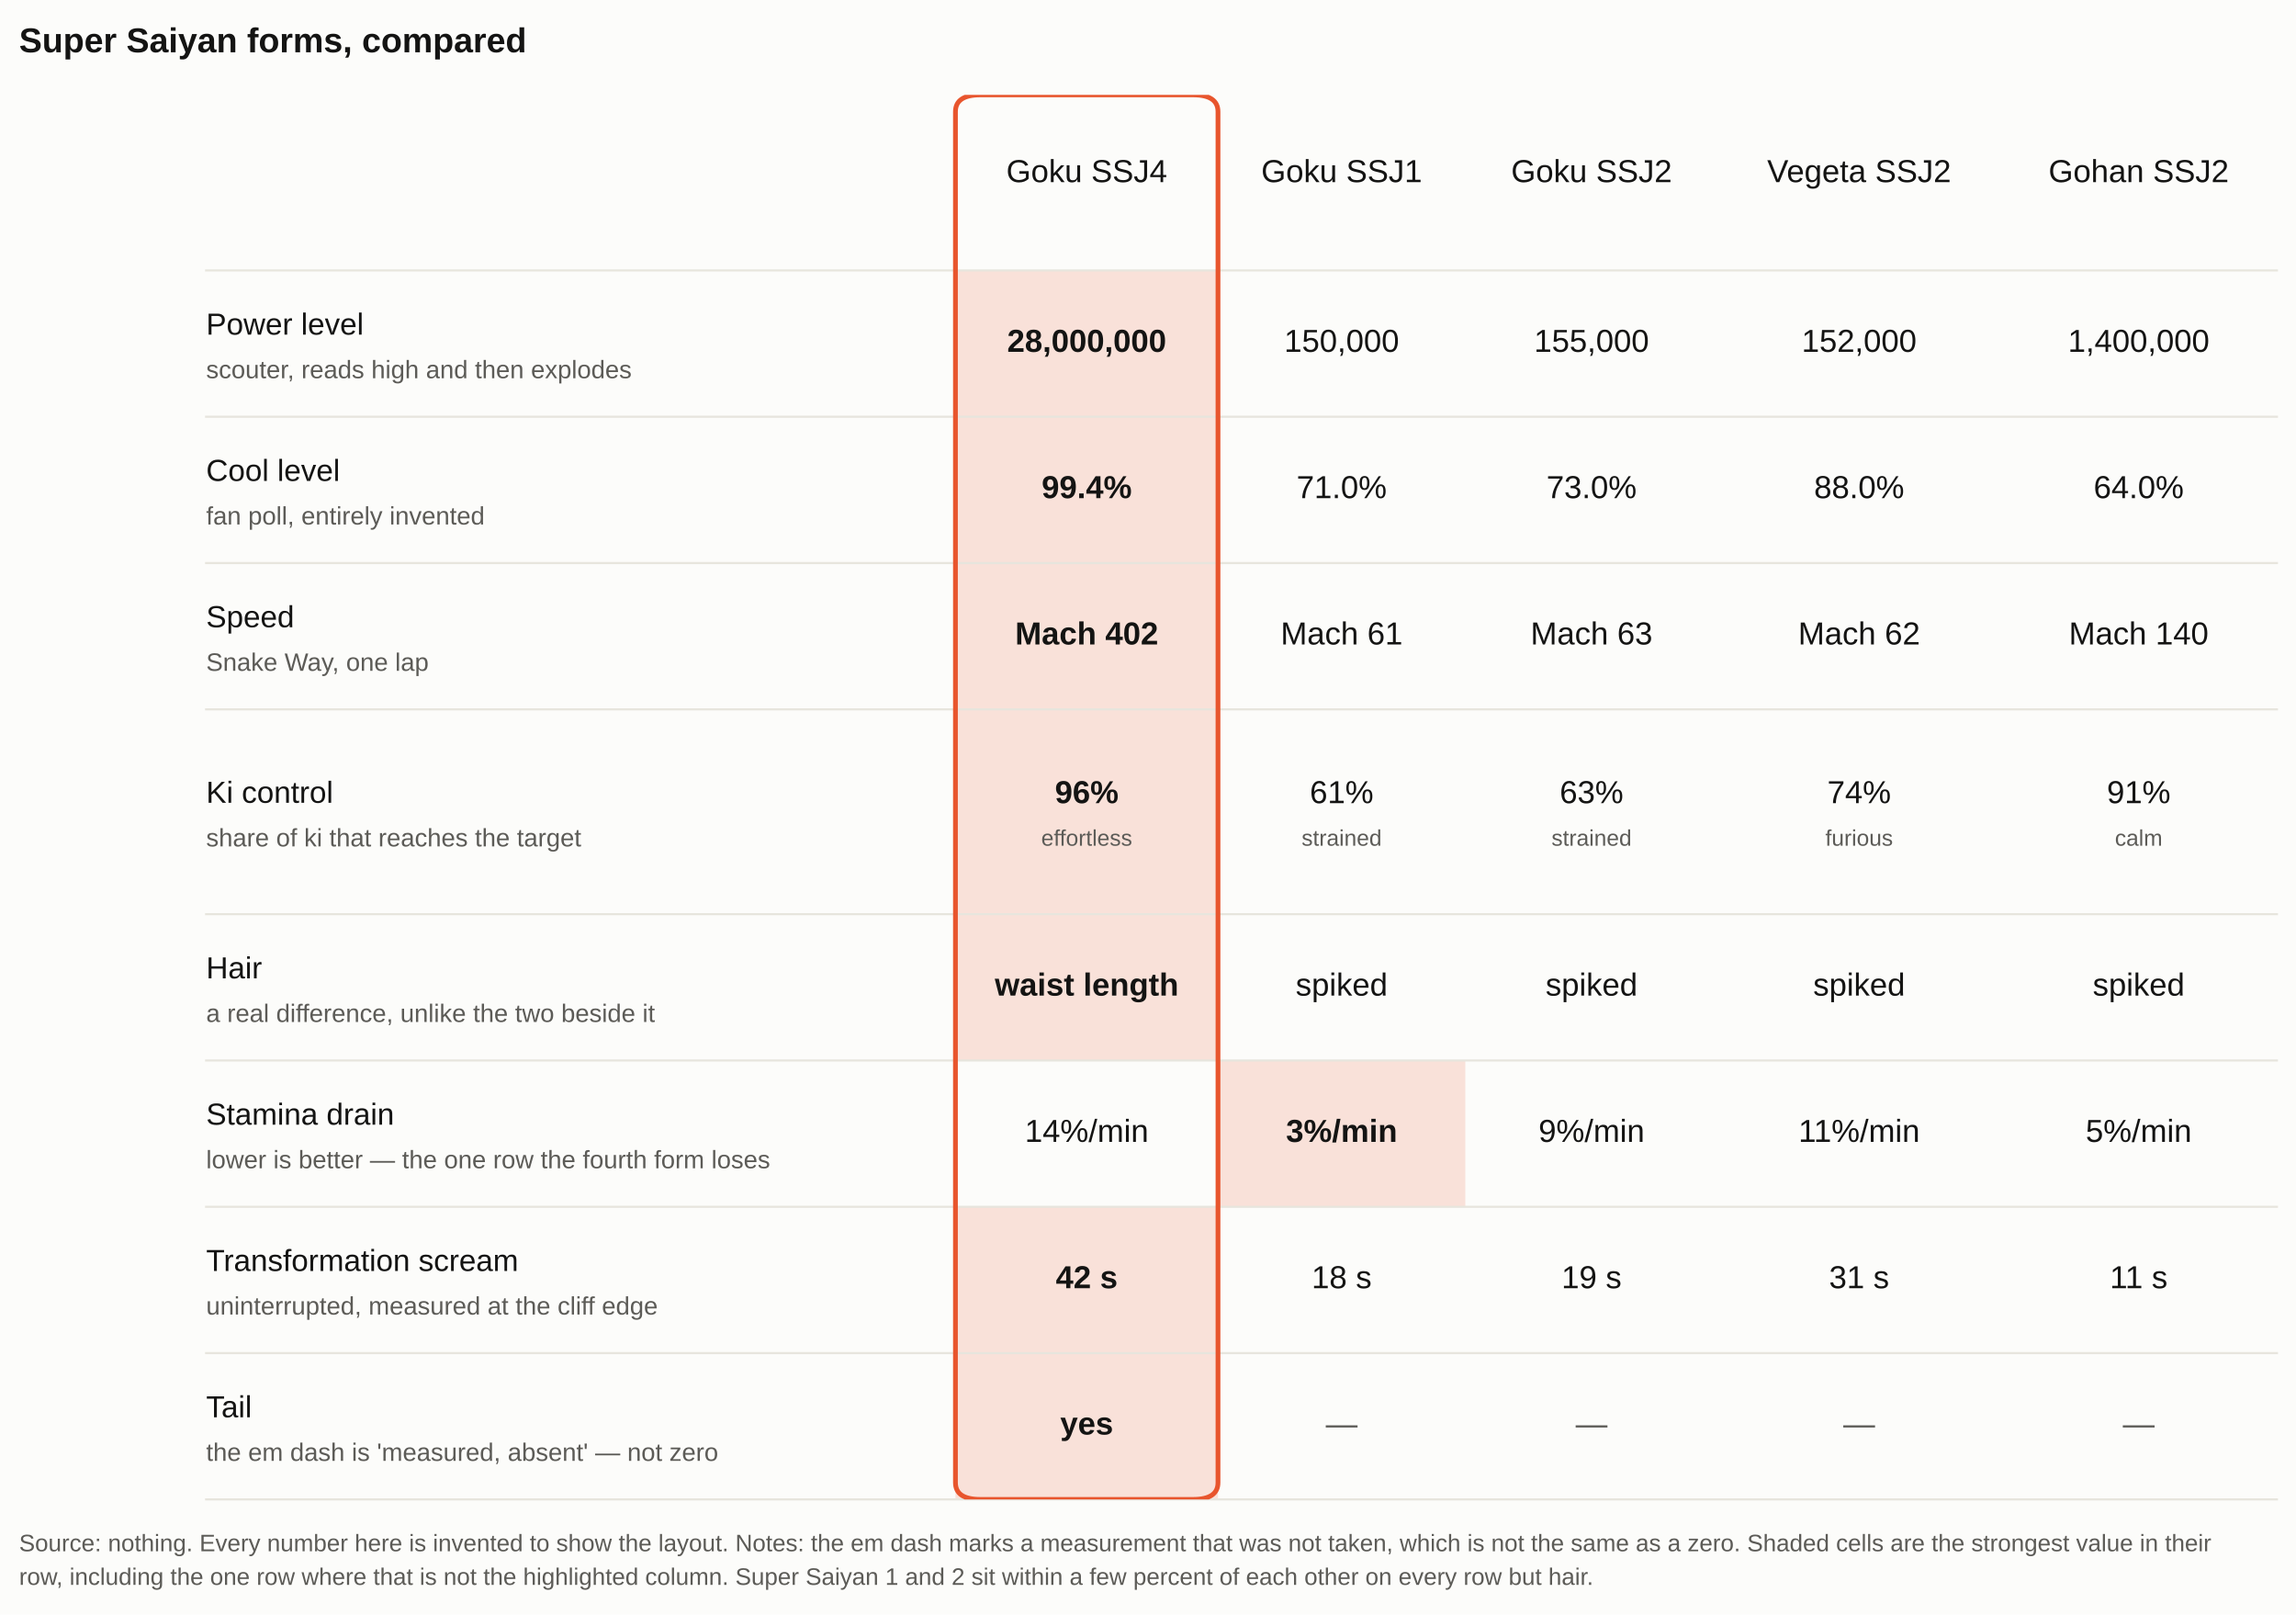
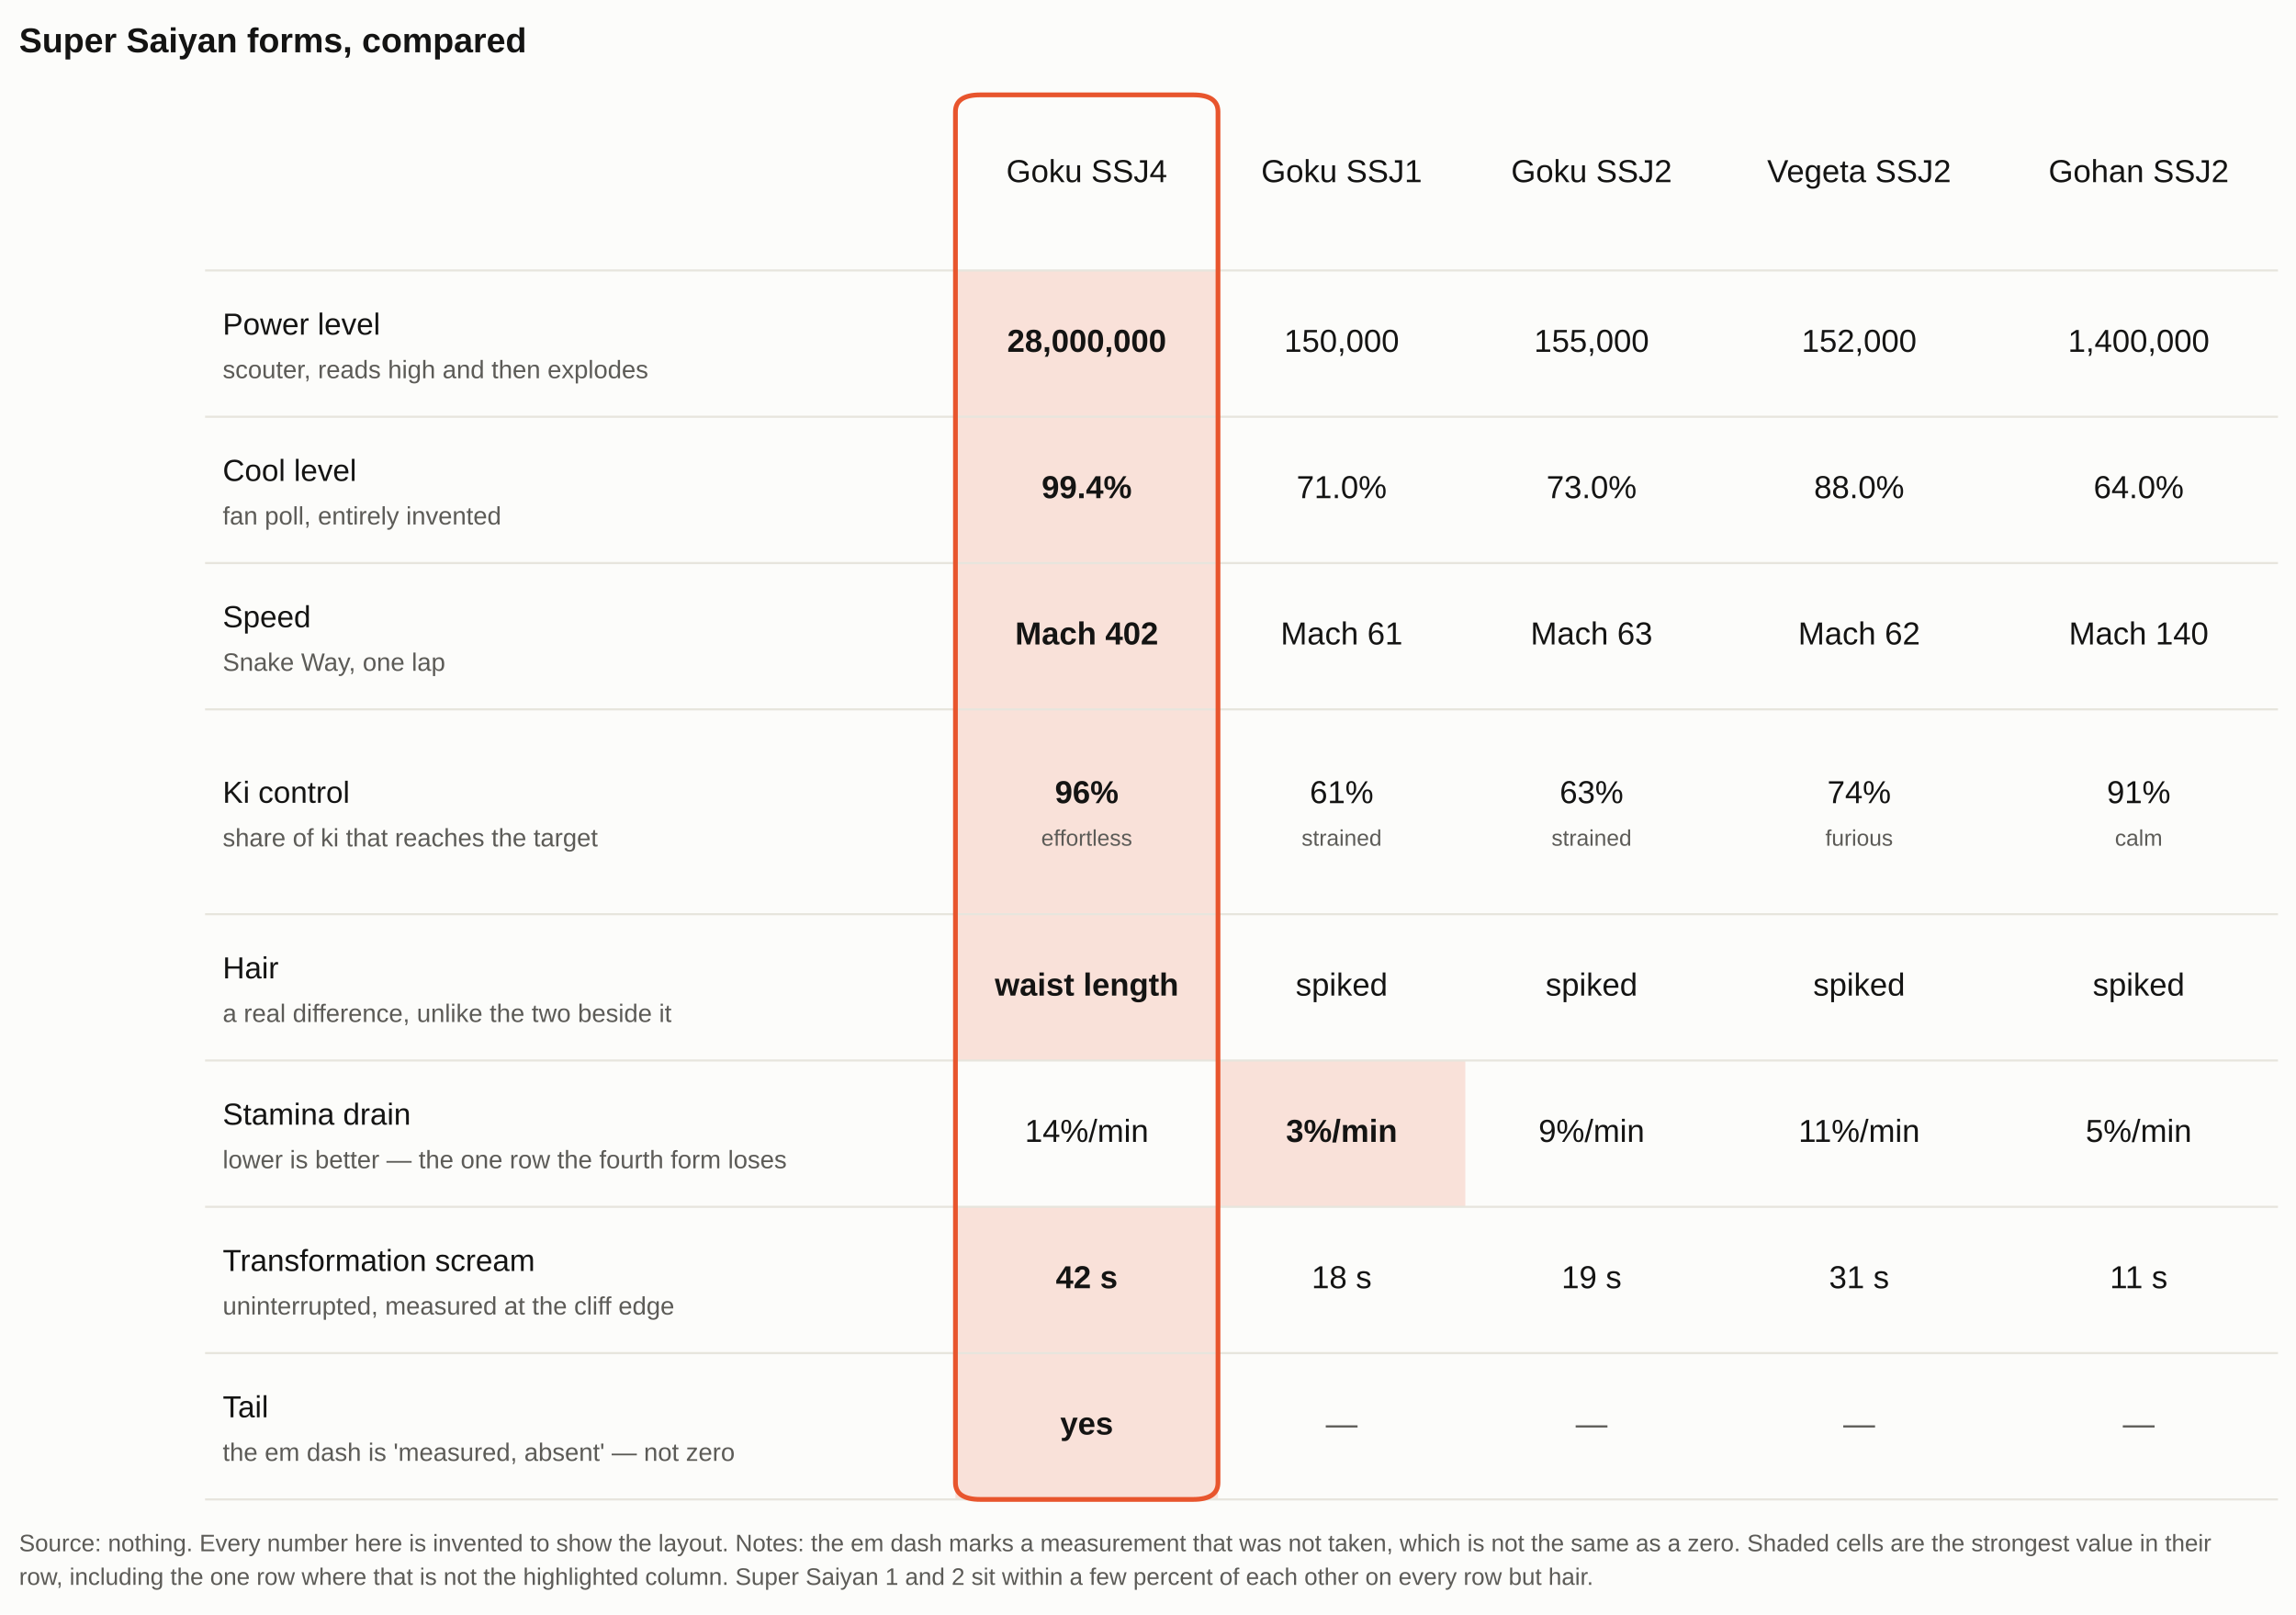
<svg xmlns="http://www.w3.org/2000/svg" width="866.16pt" height="608.918pt" viewBox="0 0 866.16 608.918" version="1.1">
  <defs>
    <style type="text/css">*{stroke-linejoin: round; stroke-linecap: butt}</style>
  </defs>
  <g id="figure_1">
    <g id="patch_1">
      <path d="M 0 608.918  L 866.16 608.918  L 866.16 0  L 0 0  z " style="fill: #fcfcfa" />
    </g>
    <g id="axes_1">
      <g id="patch_2">
        <path d="M 360.44 157.174  L 459.484 157.174  L 459.484 101.996  L 360.44 101.996  z " clip-path="url(#p7ddeac1d0d)" style="fill: #f9e1d9" />
      </g>
      <g id="patch_3">
        <path d="M 360.44 212.352  L 459.484 212.352  L 459.484 157.174  L 360.44 157.174  z " clip-path="url(#p7ddeac1d0d)" style="fill: #f9e1d9" />
      </g>
      <g id="patch_4">
        <path d="M 360.44 267.531  L 459.484 267.531  L 459.484 212.352  L 360.44 212.352  z " clip-path="url(#p7ddeac1d0d)" style="fill: #f9e1d9" />
      </g>
      <g id="patch_5">
        <path d="M 360.44 344.78  L 459.484 344.78  L 459.484 267.531  L 360.44 267.531  z " clip-path="url(#p7ddeac1d0d)" style="fill: #f9e1d9" />
      </g>
      <g id="patch_6">
        <path d="M 360.44 399.958  L 459.484 399.958  L 459.484 344.78  L 360.44 344.78  z " clip-path="url(#p7ddeac1d0d)" style="fill: #f9e1d9" />
      </g>
      <g id="patch_7">
        <path d="M 459.484 455.137  L 552.792 455.137  L 552.792 399.958  L 459.484 399.958  z " clip-path="url(#p7ddeac1d0d)" style="fill: #f9e1d9" />
      </g>
      <g id="patch_8">
        <path d="M 360.44 510.315  L 459.484 510.315  L 459.484 455.137  L 360.44 455.137  z " clip-path="url(#p7ddeac1d0d)" style="fill: #f9e1d9" />
      </g>
      <g id="patch_9">
        <path d="M 360.44 565.493  L 459.484 565.493  L 459.484 510.315  L 360.44 510.315  z " clip-path="url(#p7ddeac1d0d)" style="fill: #f9e1d9" />
      </g>
      <g id="line2d_1">
        <path d="M 77.76 101.996  L 858.96 101.996  " style="fill: none; stroke: #e7e5dd; stroke-width: 0.8; stroke-linecap: square" />
      </g>
      <g id="line2d_2">
        <path d="M 77.76 157.174  L 858.96 157.174  " style="fill: none; stroke: #e7e5dd; stroke-width: 0.8; stroke-linecap: square" />
      </g>
      <g id="line2d_3">
        <path d="M 77.76 212.352  L 858.96 212.352  " style="fill: none; stroke: #e7e5dd; stroke-width: 0.8; stroke-linecap: square" />
      </g>
      <g id="line2d_4">
        <path d="M 77.76 267.531  L 858.96 267.531  " style="fill: none; stroke: #e7e5dd; stroke-width: 0.8; stroke-linecap: square" />
      </g>
      <g id="line2d_5">
        <path d="M 77.76 344.78  L 858.96 344.78  " style="fill: none; stroke: #e7e5dd; stroke-width: 0.8; stroke-linecap: square" />
      </g>
      <g id="line2d_6">
        <path d="M 77.76 399.958  L 858.96 399.958  " style="fill: none; stroke: #e7e5dd; stroke-width: 0.8; stroke-linecap: square" />
      </g>
      <g id="line2d_7">
        <path d="M 77.76 455.137  L 858.96 455.137  " style="fill: none; stroke: #e7e5dd; stroke-width: 0.8; stroke-linecap: square" />
      </g>
      <g id="line2d_8">
        <path d="M 77.76 510.315  L 858.96 510.315  " style="fill: none; stroke: #e7e5dd; stroke-width: 0.8; stroke-linecap: square" />
      </g>
      <g id="line2d_9">
        <path d="M 77.76 565.493  L 858.96 565.493  " style="fill: none; stroke: #e7e5dd; stroke-width: 0.8; stroke-linecap: square" />
      </g>
      <g id="patch_10">
-         <path d="M 369.815 565.493  L 450.11 565.493  Q 459.484 565.493 459.484 559.137  L 459.484 42.138  Q 459.484 35.782 450.11 35.782  L 369.815 35.782  Q 360.44 35.782 360.44 42.138  L 360.44 559.137  Q 360.44 565.493 369.815 565.493  L 369.815 565.493  z " clip-path="url(#p7ddeac1d0d)" style="fill: none; stroke: #e8552d; stroke-width: 1.8; stroke-linejoin: miter" />
+         <path d="M 369.815 565.493  L 450.11 565.493  Q 459.484 565.493 459.484 559.137  L 459.484 42.138  Q 459.484 35.782 450.11 35.782  L 369.815 35.782  Q 360.44 35.782 360.44 42.138  L 360.44 559.137  Q 360.44 565.493 369.815 565.493  L 369.815 565.493  z " style="fill: none; stroke: #e8552d; stroke-width: 1.8; stroke-linejoin: miter" />
      </g>
      <g id="text_1">
        <text style="font-size: 12px; font-family: 'Arial', 'Verdana', 'DejaVu Sans', sans-serif; text-anchor: middle; fill: #141413" x="409.962" y="68.684" transform="rotate(-0 409.9623 68.68362)">Goku SSJ4</text>
      </g>
      <g id="text_2">
        <text style="font-size: 12px; font-family: 'Arial', 'Verdana', 'DejaVu Sans', sans-serif; text-anchor: middle; fill: #141413" x="506.138" y="68.684" transform="rotate(-0 506.1381 68.68362)">Goku SSJ1</text>
      </g>
      <g id="text_3">
        <text style="font-size: 12px; font-family: 'Arial', 'Verdana', 'DejaVu Sans', sans-serif; text-anchor: middle; fill: #141413" x="600.412" y="68.684" transform="rotate(-0 600.4121 68.68362)">Goku SSJ2</text>
      </g>
      <g id="text_4">
        <text style="font-size: 12px; font-family: 'Arial', 'Verdana', 'DejaVu Sans', sans-serif; text-anchor: middle; fill: #141413" x="701.358" y="68.684" transform="rotate(-0 701.3576 68.6835)">Vegeta SSJ2</text>
      </g>
      <g id="text_5">
        <text style="font-size: 12px; font-family: 'Arial', 'Verdana', 'DejaVu Sans', sans-serif; text-anchor: middle; fill: #141413" x="806.821" y="68.684" transform="rotate(-0 806.8214 68.68362)">Gohan SSJ2</text>
      </g>
      <g id="text_6">
-         <text style="font-size: 11.5px; font-family: 'Arial', 'Verdana', 'DejaVu Sans', sans-serif; text-anchor: start; fill: #141413" x="77.76" y="126.204" transform="rotate(-0 77.76 126.2045)">Power level</text>
+         <text style="font-size: 11.5px; font-family: 'Arial', 'Verdana', 'DejaVu Sans', sans-serif; text-anchor: start; fill: #141413" x="84.01" y="126.204" transform="rotate(-0 84.0096 126.2045)">Power level</text>
      </g>
      <g id="text_7">
-         <text style="font-size: 9.5px; font-family: 'Arial', 'Verdana', 'DejaVu Sans', sans-serif; text-anchor: start; fill: #5c5b57" x="77.76" y="142.638" transform="rotate(-0 77.76 142.6376)">scouter, reads high and then explodes</text>
+         <text style="font-size: 9.5px; font-family: 'Arial', 'Verdana', 'DejaVu Sans', sans-serif; text-anchor: start; fill: #5c5b57" x="84.01" y="142.638" transform="rotate(-0 84.0096 142.6376)">scouter, reads high and then explodes</text>
      </g>
      <g id="text_8">
        <text style="font-weight: 700; font-size: 12px; font-family: 'Arial', 'Verdana', 'DejaVu Sans', sans-serif; text-anchor: middle; fill: #141413" x="409.962" y="132.69" transform="rotate(-0 409.9623 132.6904)">28,000,000</text>
      </g>
      <g id="text_9">
        <text style="font-size: 12px; font-family: 'Arial', 'Verdana', 'DejaVu Sans', sans-serif; text-anchor: middle; fill: #141413" x="506.138" y="132.69" transform="rotate(-0 506.1381 132.6904)">150,000</text>
      </g>
      <g id="text_10">
        <text style="font-size: 12px; font-family: 'Arial', 'Verdana', 'DejaVu Sans', sans-serif; text-anchor: middle; fill: #141413" x="600.412" y="132.69" transform="rotate(-0 600.4121 132.6904)">155,000</text>
      </g>
      <g id="text_11">
        <text style="font-size: 12px; font-family: 'Arial', 'Verdana', 'DejaVu Sans', sans-serif; text-anchor: middle; fill: #141413" x="701.358" y="132.69" transform="rotate(-0 701.3576 132.6904)">152,000</text>
      </g>
      <g id="text_12">
        <text style="font-size: 12px; font-family: 'Arial', 'Verdana', 'DejaVu Sans', sans-serif; text-anchor: middle; fill: #141413" x="806.821" y="132.69" transform="rotate(-0 806.8214 132.6904)">1,400,000</text>
      </g>
      <g id="text_13">
-         <text style="font-size: 11.5px; font-family: 'Arial', 'Verdana', 'DejaVu Sans', sans-serif; text-anchor: start; fill: #141413" x="77.76" y="181.383" transform="rotate(-0 77.76 181.3827)">Cool level</text>
+         <text style="font-size: 11.5px; font-family: 'Arial', 'Verdana', 'DejaVu Sans', sans-serif; text-anchor: start; fill: #141413" x="84.01" y="181.383" transform="rotate(-0 84.0096 181.3827)">Cool level</text>
      </g>
      <g id="text_14">
-         <text style="font-size: 9.5px; font-family: 'Arial', 'Verdana', 'DejaVu Sans', sans-serif; text-anchor: start; fill: #5c5b57" x="77.76" y="197.816" transform="rotate(-0 77.76 197.8158)">fan poll, entirely invented</text>
+         <text style="font-size: 9.5px; font-family: 'Arial', 'Verdana', 'DejaVu Sans', sans-serif; text-anchor: start; fill: #5c5b57" x="84.01" y="197.816" transform="rotate(-0 84.0096 197.8158)">fan poll, entirely invented</text>
      </g>
      <g id="text_15">
        <text style="font-weight: 700; font-size: 12px; font-family: 'Arial', 'Verdana', 'DejaVu Sans', sans-serif; text-anchor: middle; fill: #141413" x="409.962" y="187.869" transform="rotate(-0 409.9623 187.8686)">99.4%</text>
      </g>
      <g id="text_16">
        <text style="font-size: 12px; font-family: 'Arial', 'Verdana', 'DejaVu Sans', sans-serif; text-anchor: middle; fill: #141413" x="506.138" y="187.869" transform="rotate(-0 506.1381 187.8686)">71.0%</text>
      </g>
      <g id="text_17">
        <text style="font-size: 12px; font-family: 'Arial', 'Verdana', 'DejaVu Sans', sans-serif; text-anchor: middle; fill: #141413" x="600.412" y="187.869" transform="rotate(-0 600.4121 187.8686)">73.0%</text>
      </g>
      <g id="text_18">
        <text style="font-size: 12px; font-family: 'Arial', 'Verdana', 'DejaVu Sans', sans-serif; text-anchor: middle; fill: #141413" x="701.358" y="187.869" transform="rotate(-0 701.3576 187.8686)">88.0%</text>
      </g>
      <g id="text_19">
        <text style="font-size: 12px; font-family: 'Arial', 'Verdana', 'DejaVu Sans', sans-serif; text-anchor: middle; fill: #141413" x="806.821" y="187.869" transform="rotate(-0 806.8214 187.8686)">64.0%</text>
      </g>
      <g id="text_20">
-         <text style="font-size: 11.5px; font-family: 'Arial', 'Verdana', 'DejaVu Sans', sans-serif; text-anchor: start; fill: #141413" x="77.76" y="236.561" transform="rotate(-0 77.76 236.561)">Speed</text>
+         <text style="font-size: 11.5px; font-family: 'Arial', 'Verdana', 'DejaVu Sans', sans-serif; text-anchor: start; fill: #141413" x="84.01" y="236.561" transform="rotate(-0 84.0096 236.561)">Speed</text>
      </g>
      <g id="text_21">
-         <text style="font-size: 9.5px; font-family: 'Arial', 'Verdana', 'DejaVu Sans', sans-serif; text-anchor: start; fill: #5c5b57" x="77.76" y="252.994" transform="rotate(-0 77.76 252.9941)">Snake Way, one lap</text>
+         <text style="font-size: 9.5px; font-family: 'Arial', 'Verdana', 'DejaVu Sans', sans-serif; text-anchor: start; fill: #5c5b57" x="84.01" y="252.994" transform="rotate(-0 84.0096 252.9941)">Snake Way, one lap</text>
      </g>
      <g id="text_22">
        <text style="font-weight: 700; font-size: 12px; font-family: 'Arial', 'Verdana', 'DejaVu Sans', sans-serif; text-anchor: middle; fill: #141413" x="409.962" y="243.047" transform="rotate(-0 409.9623 243.0469)">Mach 402</text>
      </g>
      <g id="text_23">
        <text style="font-size: 12px; font-family: 'Arial', 'Verdana', 'DejaVu Sans', sans-serif; text-anchor: middle; fill: #141413" x="506.138" y="243.047" transform="rotate(-0 506.1381 243.0469)">Mach 61</text>
      </g>
      <g id="text_24">
        <text style="font-size: 12px; font-family: 'Arial', 'Verdana', 'DejaVu Sans', sans-serif; text-anchor: middle; fill: #141413" x="600.412" y="243.047" transform="rotate(-0 600.4121 243.0469)">Mach 63</text>
      </g>
      <g id="text_25">
        <text style="font-size: 12px; font-family: 'Arial', 'Verdana', 'DejaVu Sans', sans-serif; text-anchor: middle; fill: #141413" x="701.358" y="243.047" transform="rotate(-0 701.3576 243.0469)">Mach 62</text>
      </g>
      <g id="text_26">
        <text style="font-size: 12px; font-family: 'Arial', 'Verdana', 'DejaVu Sans', sans-serif; text-anchor: middle; fill: #141413" x="806.821" y="243.047" transform="rotate(-0 806.8214 243.0469)">Mach 140</text>
      </g>
      <g id="text_27">
-         <text style="font-size: 11.5px; font-family: 'Arial', 'Verdana', 'DejaVu Sans', sans-serif; text-anchor: start; fill: #141413" x="77.76" y="302.775" transform="rotate(-0 77.76 302.7749)">Ki control</text>
+         <text style="font-size: 11.5px; font-family: 'Arial', 'Verdana', 'DejaVu Sans', sans-serif; text-anchor: start; fill: #141413" x="84.01" y="302.775" transform="rotate(-0 84.0096 302.7749)">Ki control</text>
      </g>
      <g id="text_28">
-         <text style="font-size: 9.5px; font-family: 'Arial', 'Verdana', 'DejaVu Sans', sans-serif; text-anchor: start; fill: #5c5b57" x="77.76" y="319.208" transform="rotate(-0 77.76 319.208)">share of ki that reaches the target</text>
+         <text style="font-size: 9.5px; font-family: 'Arial', 'Verdana', 'DejaVu Sans', sans-serif; text-anchor: start; fill: #5c5b57" x="84.01" y="319.208" transform="rotate(-0 84.0096 319.208)">share of ki that reaches the target</text>
      </g>
      <g id="text_29">
        <text style="font-weight: 700; font-size: 12px; font-family: 'Arial', 'Verdana', 'DejaVu Sans', sans-serif; text-anchor: middle; fill: #141413" x="409.962" y="302.904" transform="rotate(-0 409.9623 302.9043)">96%</text>
      </g>
      <g id="text_30">
        <text style="font-size: 8.5px; font-family: 'Arial', 'Verdana', 'DejaVu Sans', sans-serif; text-anchor: middle; fill: #5c5b57" x="409.962" y="318.949" transform="rotate(-0 409.9623 318.9493)">effortless</text>
      </g>
      <g id="text_31">
        <text style="font-size: 12px; font-family: 'Arial', 'Verdana', 'DejaVu Sans', sans-serif; text-anchor: middle; fill: #141413" x="506.138" y="302.904" transform="rotate(-0 506.1381 302.9043)">61%</text>
      </g>
      <g id="text_32">
        <text style="font-size: 8.5px; font-family: 'Arial', 'Verdana', 'DejaVu Sans', sans-serif; text-anchor: middle; fill: #5c5b57" x="506.138" y="318.949" transform="rotate(-0 506.1381 318.9493)">strained</text>
      </g>
      <g id="text_33">
        <text style="font-size: 12px; font-family: 'Arial', 'Verdana', 'DejaVu Sans', sans-serif; text-anchor: middle; fill: #141413" x="600.412" y="302.904" transform="rotate(-0 600.4121 302.9043)">63%</text>
      </g>
      <g id="text_34">
        <text style="font-size: 8.5px; font-family: 'Arial', 'Verdana', 'DejaVu Sans', sans-serif; text-anchor: middle; fill: #5c5b57" x="600.412" y="318.949" transform="rotate(-0 600.4121 318.9493)">strained</text>
      </g>
      <g id="text_35">
        <text style="font-size: 12px; font-family: 'Arial', 'Verdana', 'DejaVu Sans', sans-serif; text-anchor: middle; fill: #141413" x="701.358" y="302.904" transform="rotate(-0 701.3576 302.9043)">74%</text>
      </g>
      <g id="text_36">
        <text style="font-size: 8.5px; font-family: 'Arial', 'Verdana', 'DejaVu Sans', sans-serif; text-anchor: middle; fill: #5c5b57" x="701.358" y="318.949" transform="rotate(-0 701.3576 318.9493)">furious</text>
      </g>
      <g id="text_37">
        <text style="font-size: 12px; font-family: 'Arial', 'Verdana', 'DejaVu Sans', sans-serif; text-anchor: middle; fill: #141413" x="806.821" y="302.904" transform="rotate(-0 806.8214 302.9043)">91%</text>
      </g>
      <g id="text_38">
        <text style="font-size: 8.5px; font-family: 'Arial', 'Verdana', 'DejaVu Sans', sans-serif; text-anchor: middle; fill: #5c5b57" x="806.821" y="318.949" transform="rotate(-0 806.8214 318.9493)">calm</text>
      </g>
      <g id="text_39">
-         <text style="font-size: 11.5px; font-family: 'Arial', 'Verdana', 'DejaVu Sans', sans-serif; text-anchor: start; fill: #141413" x="77.76" y="368.989" transform="rotate(-0 77.76 368.9888)">Hair</text>
+         <text style="font-size: 11.5px; font-family: 'Arial', 'Verdana', 'DejaVu Sans', sans-serif; text-anchor: start; fill: #141413" x="84.01" y="368.989" transform="rotate(-0 84.0096 368.9888)">Hair</text>
      </g>
      <g id="text_40">
-         <text style="font-size: 9.5px; font-family: 'Arial', 'Verdana', 'DejaVu Sans', sans-serif; text-anchor: start; fill: #5c5b57" x="77.76" y="385.422" transform="rotate(-0 77.76 385.422)">a real difference, unlike the two beside it</text>
+         <text style="font-size: 9.5px; font-family: 'Arial', 'Verdana', 'DejaVu Sans', sans-serif; text-anchor: start; fill: #5c5b57" x="84.01" y="385.422" transform="rotate(-0 84.0096 385.422)">a real difference, unlike the two beside it</text>
      </g>
      <g id="text_41">
        <text style="font-weight: 700; font-size: 12px; font-family: 'Arial', 'Verdana', 'DejaVu Sans', sans-serif; text-anchor: middle; fill: #141413" x="409.962" y="375.475" transform="rotate(-0 409.9623 375.4746)">waist length</text>
      </g>
      <g id="text_42">
        <text style="font-size: 12px; font-family: 'Arial', 'Verdana', 'DejaVu Sans', sans-serif; text-anchor: middle; fill: #141413" x="506.138" y="375.475" transform="rotate(-0 506.1381 375.4747)">spiked</text>
      </g>
      <g id="text_43">
        <text style="font-size: 12px; font-family: 'Arial', 'Verdana', 'DejaVu Sans', sans-serif; text-anchor: middle; fill: #141413" x="600.412" y="375.475" transform="rotate(-0 600.4121 375.4747)">spiked</text>
      </g>
      <g id="text_44">
        <text style="font-size: 12px; font-family: 'Arial', 'Verdana', 'DejaVu Sans', sans-serif; text-anchor: middle; fill: #141413" x="701.358" y="375.475" transform="rotate(-0 701.3576 375.4747)">spiked</text>
      </g>
      <g id="text_45">
        <text style="font-size: 12px; font-family: 'Arial', 'Verdana', 'DejaVu Sans', sans-serif; text-anchor: middle; fill: #141413" x="806.821" y="375.475" transform="rotate(-0 806.8214 375.4747)">spiked</text>
      </g>
      <g id="text_46">
-         <text style="font-size: 11.5px; font-family: 'Arial', 'Verdana', 'DejaVu Sans', sans-serif; text-anchor: start; fill: #141413" x="77.76" y="424.167" transform="rotate(-0 77.76 424.167)">Stamina drain</text>
+         <text style="font-size: 11.5px; font-family: 'Arial', 'Verdana', 'DejaVu Sans', sans-serif; text-anchor: start; fill: #141413" x="84.01" y="424.167" transform="rotate(-0 84.0096 424.167)">Stamina drain</text>
      </g>
      <g id="text_47">
-         <text style="font-size: 9.5px; font-family: 'Arial', 'Verdana', 'DejaVu Sans', sans-serif; text-anchor: start; fill: #5c5b57" x="77.76" y="440.6" transform="rotate(-0 77.76 440.6002)">lower is better — the one row the fourth form loses</text>
+         <text style="font-size: 9.5px; font-family: 'Arial', 'Verdana', 'DejaVu Sans', sans-serif; text-anchor: start; fill: #5c5b57" x="84.01" y="440.6" transform="rotate(-0 84.0096 440.6002)">lower is better — the one row the fourth form loses</text>
      </g>
      <g id="text_48">
        <text style="font-size: 12px; font-family: 'Arial', 'Verdana', 'DejaVu Sans', sans-serif; text-anchor: middle; fill: #141413" x="409.962" y="430.653" transform="rotate(-0 409.9623 430.653)">14%/min</text>
      </g>
      <g id="text_49">
        <text style="font-weight: 700; font-size: 12px; font-family: 'Arial', 'Verdana', 'DejaVu Sans', sans-serif; text-anchor: middle; fill: #141413" x="506.138" y="430.653" transform="rotate(-0 506.1381 430.653)">3%/min</text>
      </g>
      <g id="text_50">
        <text style="font-size: 12px; font-family: 'Arial', 'Verdana', 'DejaVu Sans', sans-serif; text-anchor: middle; fill: #141413" x="600.412" y="430.653" transform="rotate(-0 600.4121 430.653)">9%/min</text>
      </g>
      <g id="text_51">
        <text style="font-size: 12px; font-family: 'Arial', 'Verdana', 'DejaVu Sans', sans-serif; text-anchor: middle; fill: #141413" x="701.358" y="430.653" transform="rotate(-0 701.3576 430.653)">11%/min</text>
      </g>
      <g id="text_52">
        <text style="font-size: 12px; font-family: 'Arial', 'Verdana', 'DejaVu Sans', sans-serif; text-anchor: middle; fill: #141413" x="806.821" y="430.653" transform="rotate(-0 806.8214 430.653)">5%/min</text>
      </g>
      <g id="text_53">
-         <text style="font-size: 11.5px; font-family: 'Arial', 'Verdana', 'DejaVu Sans', sans-serif; text-anchor: start; fill: #141413" x="77.76" y="479.345" transform="rotate(-0 77.76 479.3453)">Transformation scream</text>
+         <text style="font-size: 11.5px; font-family: 'Arial', 'Verdana', 'DejaVu Sans', sans-serif; text-anchor: start; fill: #141413" x="84.01" y="479.345" transform="rotate(-0 84.0096 479.3453)">Transformation scream</text>
      </g>
      <g id="text_54">
-         <text style="font-size: 9.5px; font-family: 'Arial', 'Verdana', 'DejaVu Sans', sans-serif; text-anchor: start; fill: #5c5b57" x="77.76" y="495.778" transform="rotate(-0 77.76 495.7784)">uninterrupted, measured at the cliff edge</text>
+         <text style="font-size: 9.5px; font-family: 'Arial', 'Verdana', 'DejaVu Sans', sans-serif; text-anchor: start; fill: #5c5b57" x="84.01" y="495.778" transform="rotate(-0 84.0096 495.7784)">uninterrupted, measured at the cliff edge</text>
      </g>
      <g id="text_55">
        <text style="font-weight: 700; font-size: 12px; font-family: 'Arial', 'Verdana', 'DejaVu Sans', sans-serif; text-anchor: middle; fill: #141413" x="409.962" y="485.831" transform="rotate(-0 409.9623 485.8312)">42 s</text>
      </g>
      <g id="text_56">
        <text style="font-size: 12px; font-family: 'Arial', 'Verdana', 'DejaVu Sans', sans-serif; text-anchor: middle; fill: #141413" x="506.138" y="485.831" transform="rotate(-0 506.1381 485.8312)">18 s</text>
      </g>
      <g id="text_57">
        <text style="font-size: 12px; font-family: 'Arial', 'Verdana', 'DejaVu Sans', sans-serif; text-anchor: middle; fill: #141413" x="600.412" y="485.831" transform="rotate(-0 600.4121 485.8312)">19 s</text>
      </g>
      <g id="text_58">
        <text style="font-size: 12px; font-family: 'Arial', 'Verdana', 'DejaVu Sans', sans-serif; text-anchor: middle; fill: #141413" x="701.358" y="485.831" transform="rotate(-0 701.3576 485.8312)">31 s</text>
      </g>
      <g id="text_59">
        <text style="font-size: 12px; font-family: 'Arial', 'Verdana', 'DejaVu Sans', sans-serif; text-anchor: middle; fill: #141413" x="806.821" y="485.831" transform="rotate(-0 806.8214 485.8312)">11 s</text>
      </g>
      <g id="text_60">
-         <text style="font-size: 11.5px; font-family: 'Arial', 'Verdana', 'DejaVu Sans', sans-serif; text-anchor: start; fill: #141413" x="77.76" y="534.524" transform="rotate(-0 77.76 534.5235)">Tail</text>
+         <text style="font-size: 11.5px; font-family: 'Arial', 'Verdana', 'DejaVu Sans', sans-serif; text-anchor: start; fill: #141413" x="84.01" y="534.524" transform="rotate(-0 84.0096 534.5235)">Tail</text>
      </g>
      <g id="text_61">
-         <text style="font-size: 9.5px; font-family: 'Arial', 'Verdana', 'DejaVu Sans', sans-serif; text-anchor: start; fill: #5c5b57" x="77.76" y="550.957" transform="rotate(-0 77.76 550.9567)">the em dash is 'measured, absent' — not zero</text>
+         <text style="font-size: 9.5px; font-family: 'Arial', 'Verdana', 'DejaVu Sans', sans-serif; text-anchor: start; fill: #5c5b57" x="84.01" y="550.957" transform="rotate(-0 84.0096 550.9567)">the em dash is 'measured, absent' — not zero</text>
      </g>
      <g id="text_62">
        <text style="font-weight: 700; font-size: 12px; font-family: 'Arial', 'Verdana', 'DejaVu Sans', sans-serif; text-anchor: middle; fill: #141413" x="409.962" y="541.009" transform="rotate(-0 409.9623 541.0094)">yes</text>
      </g>
      <g id="text_63">
        <text style="font-size: 12px; font-family: 'Arial', 'Verdana', 'DejaVu Sans', sans-serif; text-anchor: middle; fill: #5c5b57" x="506.138" y="541.009" transform="rotate(-0 506.1381 541.0095)">—</text>
      </g>
      <g id="text_64">
        <text style="font-size: 12px; font-family: 'Arial', 'Verdana', 'DejaVu Sans', sans-serif; text-anchor: middle; fill: #5c5b57" x="600.412" y="541.009" transform="rotate(-0 600.4121 541.0095)">—</text>
      </g>
      <g id="text_65">
        <text style="font-size: 12px; font-family: 'Arial', 'Verdana', 'DejaVu Sans', sans-serif; text-anchor: middle; fill: #5c5b57" x="701.358" y="541.009" transform="rotate(-0 701.3576 541.0095)">—</text>
      </g>
      <g id="text_66">
        <text style="font-size: 12px; font-family: 'Arial', 'Verdana', 'DejaVu Sans', sans-serif; text-anchor: middle; fill: #5c5b57" x="806.821" y="541.009" transform="rotate(-0 806.8214 541.0095)">—</text>
      </g>
    </g>
    <g id="text_67">
      <text style="font-weight: 700; font-size: 13px; font-family: 'Arial', 'Verdana', 'DejaVu Sans', sans-serif; text-anchor: start; fill: #141413" x="7.2" y="19.714" transform="rotate(-0 7.2 19.7139)">Super Saiyan forms, compared</text>
    </g>
    <g id="text_68">
      <text style="font-size: 9px; font-family: 'Arial', 'Verdana', 'DejaVu Sans', sans-serif; fill: #5c5b57" transform="translate(7.2 585.043)">Source: nothing. Every number here is invented to show the layout. Notes: the em dash marks a measurement that was not taken, which is not the same as a zero. Shaded cells are the strongest value in their</text>
      <text style="font-size: 9px; font-family: 'Arial', 'Verdana', 'DejaVu Sans', sans-serif; fill: #5c5b57" transform="translate(7.2 597.7124)">row, including the one row where that is not the highlighted column. Super Saiyan 1 and 2 sit within a few percent of each other on every row but hair.</text>
    </g>
  </g>
  <defs>
    <clipPath id="p7ddeac1d0d">
      <rect x="77.76" y="35.782" width="781.2" height="529.711" />
    </clipPath>
  </defs>
</svg>
